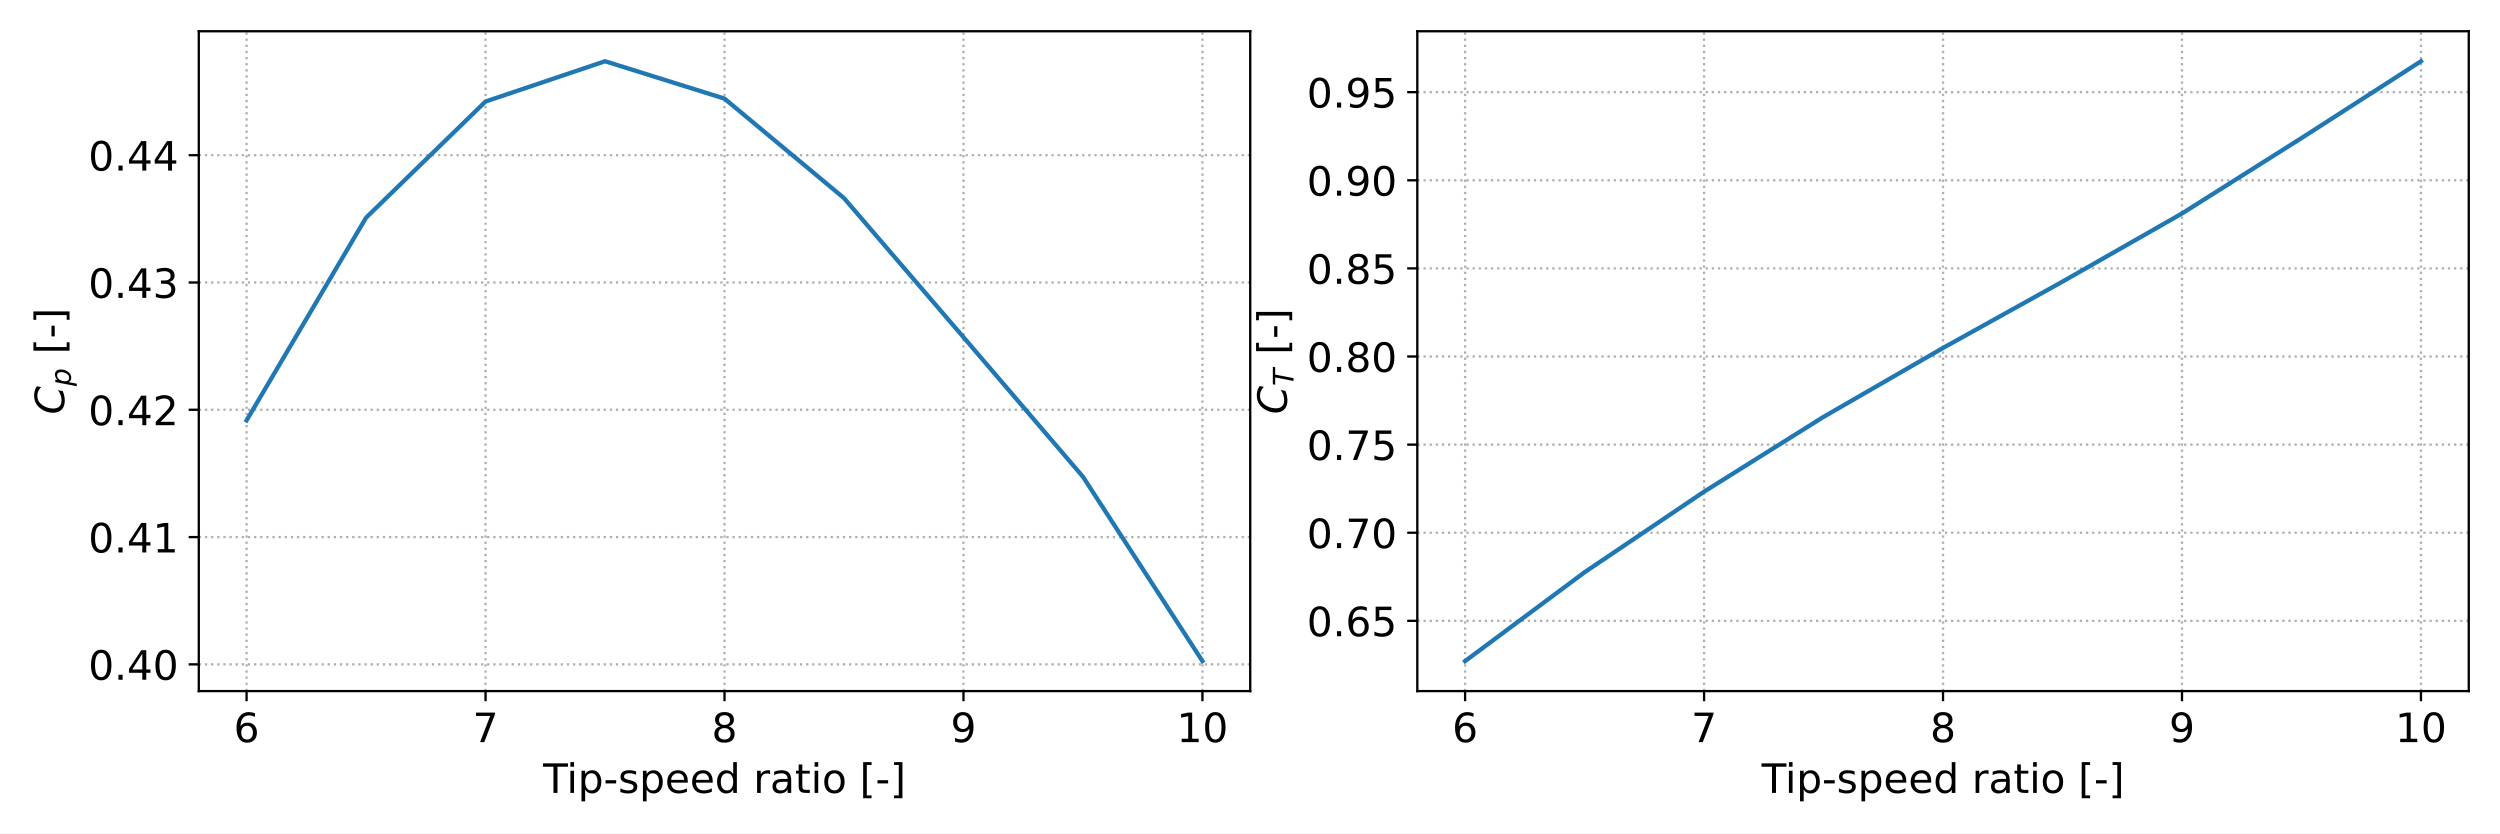
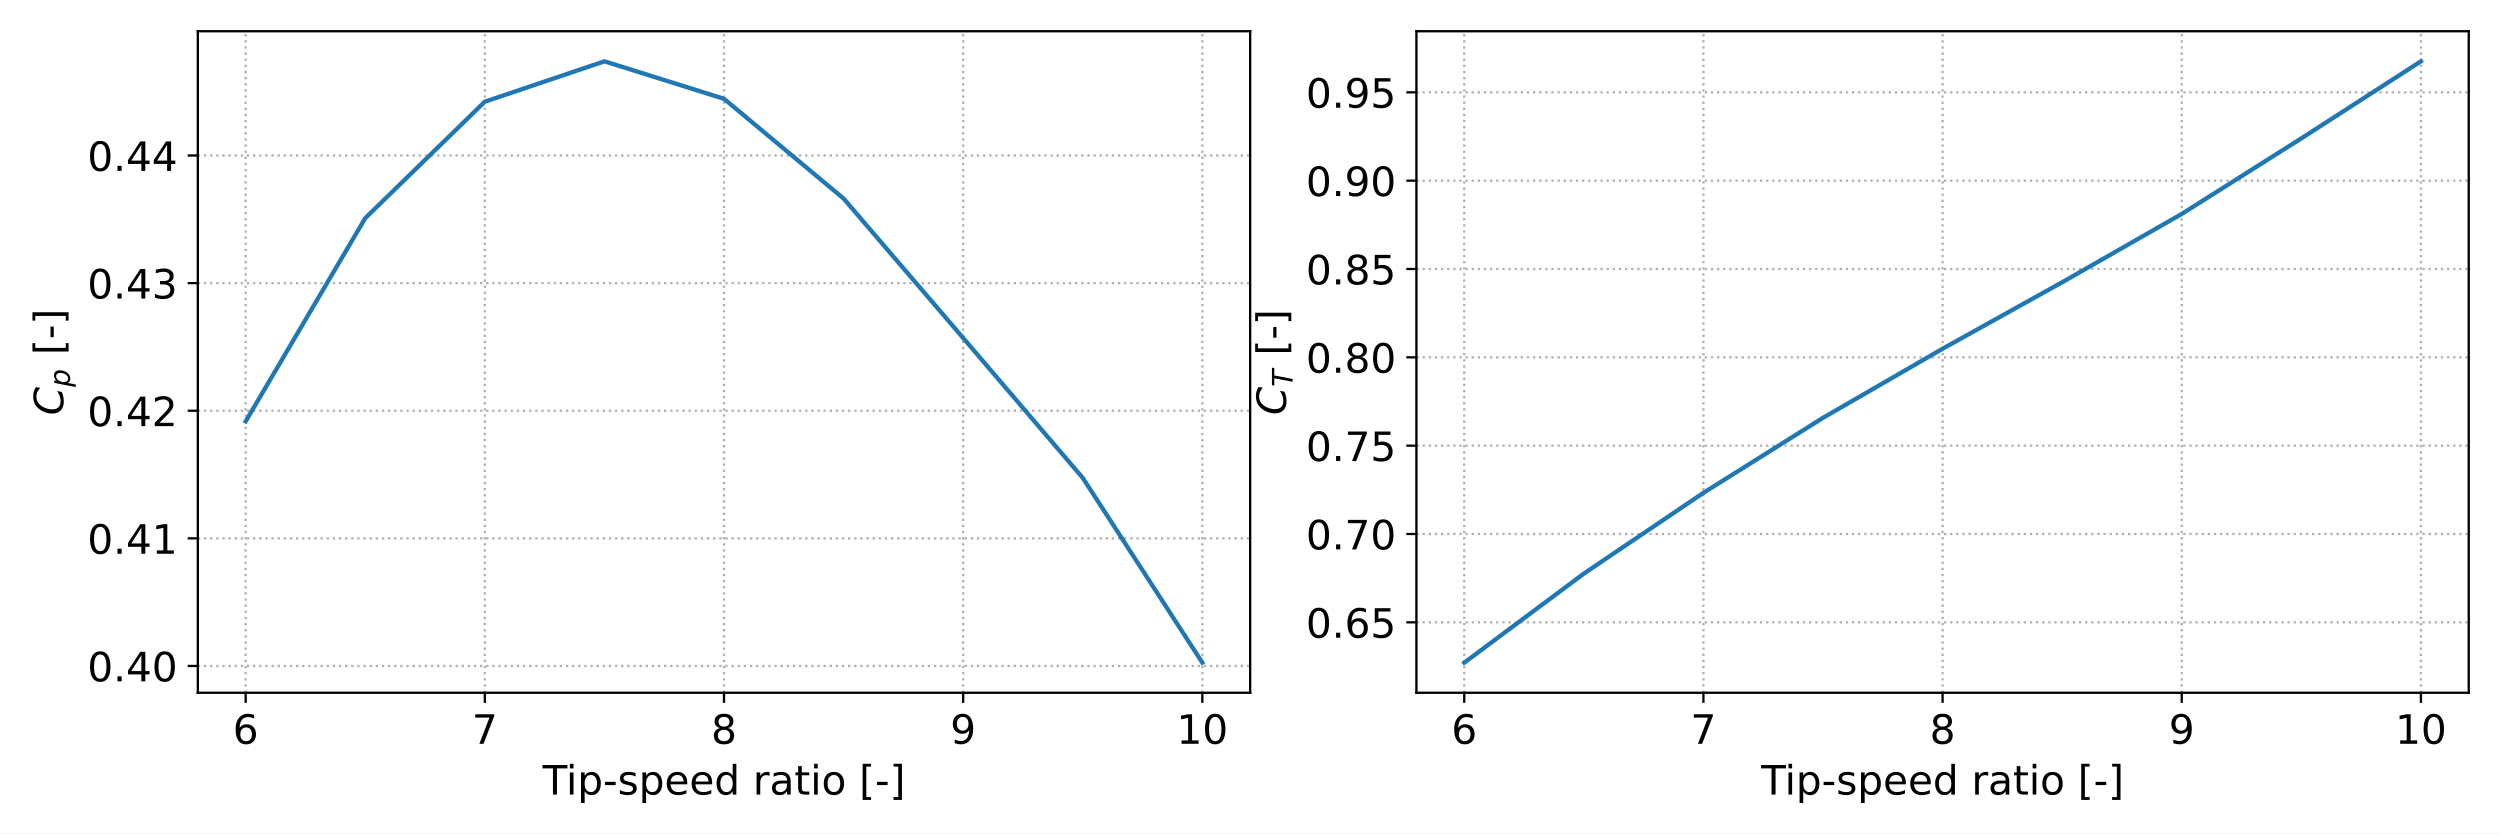
<svg xmlns="http://www.w3.org/2000/svg" xmlns:xlink="http://www.w3.org/1999/xlink" width="864pt" height="288pt" viewBox="0 0 864 288" version="1.1">
  <defs>
    <style type="text/css">*{stroke-linejoin: round; stroke-linecap: butt}</style>
  </defs>
  <g id="figure_1">
    <g id="patch_1">
      <path d="M 0 288  L 864 288  L 864 0  L 0 0  z " style="fill: #ffffff" />
    </g>
    <g id="axes_1">
      <g id="patch_2">
-         <path d="M 68.701 238.84  L 432.077 238.84  L 432.077 10.8  L 68.701 10.8  z " style="fill: #ffffff" />
+         <path d="M 68.37 239.416  L 432.056 239.416  L 432.056 10.8  L 68.37 10.8  z " style="fill: #ffffff" />
      </g>
      <g id="matplotlib.axis_1">
        <g id="xtick_1">
          <g id="line2d_1">
-             <path d="M 85.218 238.84  L 85.218 10.8  " clip-path="url(#p239163b463)" style="fill: none; stroke-dasharray: 0.8,1.32; stroke-dashoffset: 0; stroke: #b0b0b0; stroke-width: 0.8" />
+             <path d="M 84.901 239.416  L 84.901 10.8  " clip-path="url(#p8b1cf5d7ca)" style="fill: none; stroke-dasharray: 0.8,1.32; stroke-dashoffset: 0; stroke: #b0b0b0; stroke-width: 0.8" />
          </g>
          <g id="line2d_2">
            <defs>
-               <path id="m90c9063dc7" d="M 0 0  L 0 3.5  " style="stroke: #000000; stroke-width: 0.8" />
+               <path id="m3d280e3717" d="M 0 0  L 0 3.5  " style="stroke: #000000; stroke-width: 0.8" />
            </defs>
            <g>
-               <use xlink:href="#m90c9063dc7" x="85.218" y="238.84" style="stroke: #000000; stroke-width: 0.8" />
+               <use xlink:href="#m3d280e3717" x="84.901" y="239.416" style="stroke: #000000; stroke-width: 0.8" />
            </g>
          </g>
          <g id="text_1">
-             <g transform="translate(80.76417 256.4778) scale(0.14 -0.14)">
+             <g transform="translate(80.44704 257.0538) scale(0.14 -0.14)">
              <defs>
                <path id="DejaVuSans-36" d="M 2113 2584  Q 1688 2584 1439 2293  Q 1191 2003 1191 1497  Q 1191 994 1439 701  Q 1688 409 2113 409  Q 2538 409 2786 701  Q 3034 994 3034 1497  Q 3034 2003 2786 2293  Q 2538 2584 2113 2584  z M 3366 4563  L 3366 3988  Q 3128 4100 2886 4159  Q 2644 4219 2406 4219  Q 1781 4219 1451 3797  Q 1122 3375 1075 2522  Q 1259 2794 1537 2939  Q 1816 3084 2150 3084  Q 2853 3084 3261 2657  Q 3669 2231 3669 1497  Q 3669 778 3244 343  Q 2819 -91 2113 -91  Q 1303 -91 875 529  Q 447 1150 447 2328  Q 447 3434 972 4092  Q 1497 4750 2381 4750  Q 2619 4750 2861 4703  Q 3103 4656 3366 4563  z " transform="scale(0.015625)" />
              </defs>
              <use xlink:href="#DejaVuSans-36" />
            </g>
          </g>
        </g>
        <g id="xtick_2">
          <g id="line2d_3">
-             <path d="M 167.804 238.84  L 167.804 10.8  " clip-path="url(#p239163b463)" style="fill: none; stroke-dasharray: 0.8,1.32; stroke-dashoffset: 0; stroke: #b0b0b0; stroke-width: 0.8" />
+             <path d="M 167.557 239.416  L 167.557 10.8  " clip-path="url(#p8b1cf5d7ca)" style="fill: none; stroke-dasharray: 0.8,1.32; stroke-dashoffset: 0; stroke: #b0b0b0; stroke-width: 0.8" />
          </g>
          <g id="line2d_4">
            <g>
-               <use xlink:href="#m90c9063dc7" x="167.804" y="238.84" style="stroke: #000000; stroke-width: 0.8" />
+               <use xlink:href="#m3d280e3717" x="167.557" y="239.416" style="stroke: #000000; stroke-width: 0.8" />
            </g>
          </g>
          <g id="text_2">
-             <g transform="translate(163.3498 256.4778) scale(0.14 -0.14)">
+             <g transform="translate(163.103 257.0538) scale(0.14 -0.14)">
              <defs>
                <path id="DejaVuSans-37" d="M 525 4666  L 3525 4666  L 3525 4397  L 1831 0  L 1172 0  L 2766 4134  L 525 4134  L 525 4666  z " transform="scale(0.015625)" />
              </defs>
              <use xlink:href="#DejaVuSans-37" />
            </g>
          </g>
        </g>
        <g id="xtick_3">
          <g id="line2d_5">
-             <path d="M 250.389 238.84  L 250.389 10.8  " clip-path="url(#p239163b463)" style="fill: none; stroke-dasharray: 0.8,1.32; stroke-dashoffset: 0; stroke: #b0b0b0; stroke-width: 0.8" />
+             <path d="M 250.213 239.416  L 250.213 10.8  " clip-path="url(#p8b1cf5d7ca)" style="fill: none; stroke-dasharray: 0.8,1.32; stroke-dashoffset: 0; stroke: #b0b0b0; stroke-width: 0.8" />
          </g>
          <g id="line2d_6">
            <g>
-               <use xlink:href="#m90c9063dc7" x="250.389" y="238.84" style="stroke: #000000; stroke-width: 0.8" />
+               <use xlink:href="#m3d280e3717" x="250.213" y="239.416" style="stroke: #000000; stroke-width: 0.8" />
            </g>
          </g>
          <g id="text_3">
-             <g transform="translate(245.9353 256.4778) scale(0.14 -0.14)">
+             <g transform="translate(245.7589 257.0538) scale(0.14 -0.14)">
              <defs>
                <path id="DejaVuSans-38" d="M 2034 2216  Q 1584 2216 1326 1975  Q 1069 1734 1069 1313  Q 1069 891 1326 650  Q 1584 409 2034 409  Q 2484 409 2743 651  Q 3003 894 3003 1313  Q 3003 1734 2745 1975  Q 2488 2216 2034 2216  z M 1403 2484  Q 997 2584 770 2862  Q 544 3141 544 3541  Q 544 4100 942 4425  Q 1341 4750 2034 4750  Q 2731 4750 3128 4425  Q 3525 4100 3525 3541  Q 3525 3141 3298 2862  Q 3072 2584 2669 2484  Q 3125 2378 3379 2068  Q 3634 1759 3634 1313  Q 3634 634 3220 271  Q 2806 -91 2034 -91  Q 1263 -91 848 271  Q 434 634 434 1313  Q 434 1759 690 2068  Q 947 2378 1403 2484  z M 1172 3481  Q 1172 3119 1398 2916  Q 1625 2713 2034 2713  Q 2441 2713 2670 2916  Q 2900 3119 2900 3481  Q 2900 3844 2670 4047  Q 2441 4250 2034 4250  Q 1625 4250 1398 4047  Q 1172 3844 1172 3481  z " transform="scale(0.015625)" />
              </defs>
              <use xlink:href="#DejaVuSans-38" />
            </g>
          </g>
        </g>
        <g id="xtick_4">
          <g id="line2d_7">
-             <path d="M 332.975 238.84  L 332.975 10.8  " clip-path="url(#p239163b463)" style="fill: none; stroke-dasharray: 0.8,1.32; stroke-dashoffset: 0; stroke: #b0b0b0; stroke-width: 0.8" />
+             <path d="M 332.869 239.416  L 332.869 10.8  " clip-path="url(#p8b1cf5d7ca)" style="fill: none; stroke-dasharray: 0.8,1.32; stroke-dashoffset: 0; stroke: #b0b0b0; stroke-width: 0.8" />
          </g>
          <g id="line2d_8">
            <g>
-               <use xlink:href="#m90c9063dc7" x="332.975" y="238.84" style="stroke: #000000; stroke-width: 0.8" />
+               <use xlink:href="#m3d280e3717" x="332.869" y="239.416" style="stroke: #000000; stroke-width: 0.8" />
            </g>
          </g>
          <g id="text_4">
-             <g transform="translate(328.5209 256.4778) scale(0.14 -0.14)">
+             <g transform="translate(328.4149 257.0538) scale(0.14 -0.14)">
              <defs>
                <path id="DejaVuSans-39" d="M 703 97  L 703 672  Q 941 559 1184 500  Q 1428 441 1663 441  Q 2288 441 2617 861  Q 2947 1281 2994 2138  Q 2813 1869 2534 1725  Q 2256 1581 1919 1581  Q 1219 1581 811 2004  Q 403 2428 403 3163  Q 403 3881 828 4315  Q 1253 4750 1959 4750  Q 2769 4750 3195 4129  Q 3622 3509 3622 2328  Q 3622 1225 3098 567  Q 2575 -91 1691 -91  Q 1453 -91 1209 -44  Q 966 3 703 97  z M 1959 2075  Q 2384 2075 2632 2365  Q 2881 2656 2881 3163  Q 2881 3666 2632 3958  Q 2384 4250 1959 4250  Q 1534 4250 1286 3958  Q 1038 3666 1038 3163  Q 1038 2656 1286 2365  Q 1534 2075 1959 2075  z " transform="scale(0.015625)" />
              </defs>
              <use xlink:href="#DejaVuSans-39" />
            </g>
          </g>
        </g>
        <g id="xtick_5">
          <g id="line2d_9">
-             <path d="M 415.56 238.84  L 415.56 10.8  " clip-path="url(#p239163b463)" style="fill: none; stroke-dasharray: 0.8,1.32; stroke-dashoffset: 0; stroke: #b0b0b0; stroke-width: 0.8" />
+             <path d="M 415.525 239.416  L 415.525 10.8  " clip-path="url(#p8b1cf5d7ca)" style="fill: none; stroke-dasharray: 0.8,1.32; stroke-dashoffset: 0; stroke: #b0b0b0; stroke-width: 0.8" />
          </g>
          <g id="line2d_10">
            <g>
-               <use xlink:href="#m90c9063dc7" x="415.56" y="238.84" style="stroke: #000000; stroke-width: 0.8" />
+               <use xlink:href="#m3d280e3717" x="415.525" y="239.416" style="stroke: #000000; stroke-width: 0.8" />
            </g>
          </g>
          <g id="text_5">
-             <g transform="translate(406.6528 256.4778) scale(0.14 -0.14)">
+             <g transform="translate(406.6171 257.0538) scale(0.14 -0.14)">
              <defs>
                <path id="DejaVuSans-31" d="M 794 531  L 1825 531  L 1825 4091  L 703 3866  L 703 4441  L 1819 4666  L 2450 4666  L 2450 531  L 3481 531  L 3481 0  L 794 0  L 794 531  z " transform="scale(0.015625)" />
                <path id="DejaVuSans-30" d="M 2034 4250  Q 1547 4250 1301 3770  Q 1056 3291 1056 2328  Q 1056 1369 1301 889  Q 1547 409 2034 409  Q 2525 409 2770 889  Q 3016 1369 3016 2328  Q 3016 3291 2770 3770  Q 2525 4250 2034 4250  z M 2034 4750  Q 2819 4750 3233 4129  Q 3647 3509 3647 2328  Q 3647 1150 3233 529  Q 2819 -91 2034 -91  Q 1250 -91 836 529  Q 422 1150 422 2328  Q 422 3509 836 4129  Q 1250 4750 2034 4750  z " transform="scale(0.015625)" />
              </defs>
              <use xlink:href="#DejaVuSans-31" />
              <use xlink:href="#DejaVuSans-30" x="63.623" />
            </g>
          </g>
        </g>
        <g id="text_6">
-           <g transform="translate(187.6932 274.0272) scale(0.14 -0.14)">
+           <g transform="translate(187.5168 274.6032) scale(0.14 -0.14)">
            <defs>
              <path id="DejaVuSans-54" d="M -19 4666  L 3928 4666  L 3928 4134  L 2272 4134  L 2272 0  L 1638 0  L 1638 4134  L -19 4134  L -19 4666  z " transform="scale(0.015625)" />
              <path id="DejaVuSans-69" d="M 603 3500  L 1178 3500  L 1178 0  L 603 0  L 603 3500  z M 603 4863  L 1178 4863  L 1178 4134  L 603 4134  L 603 4863  z " transform="scale(0.015625)" />
              <path id="DejaVuSans-70" d="M 1159 525  L 1159 -1331  L 581 -1331  L 581 3500  L 1159 3500  L 1159 2969  Q 1341 3281 1617 3432  Q 1894 3584 2278 3584  Q 2916 3584 3314 3078  Q 3713 2572 3713 1747  Q 3713 922 3314 415  Q 2916 -91 2278 -91  Q 1894 -91 1617 61  Q 1341 213 1159 525  z M 3116 1747  Q 3116 2381 2855 2742  Q 2594 3103 2138 3103  Q 1681 3103 1420 2742  Q 1159 2381 1159 1747  Q 1159 1113 1420 752  Q 1681 391 2138 391  Q 2594 391 2855 752  Q 3116 1113 3116 1747  z " transform="scale(0.015625)" />
              <path id="DejaVuSans-2d" d="M 313 2009  L 1997 2009  L 1997 1497  L 313 1497  L 313 2009  z " transform="scale(0.015625)" />
              <path id="DejaVuSans-73" d="M 2834 3397  L 2834 2853  Q 2591 2978 2328 3040  Q 2066 3103 1784 3103  Q 1356 3103 1142 2972  Q 928 2841 928 2578  Q 928 2378 1081 2264  Q 1234 2150 1697 2047  L 1894 2003  Q 2506 1872 2764 1633  Q 3022 1394 3022 966  Q 3022 478 2636 193  Q 2250 -91 1575 -91  Q 1294 -91 989 -36  Q 684 19 347 128  L 347 722  Q 666 556 975 473  Q 1284 391 1588 391  Q 1994 391 2212 530  Q 2431 669 2431 922  Q 2431 1156 2273 1281  Q 2116 1406 1581 1522  L 1381 1569  Q 847 1681 609 1914  Q 372 2147 372 2553  Q 372 3047 722 3315  Q 1072 3584 1716 3584  Q 2034 3584 2315 3537  Q 2597 3491 2834 3397  z " transform="scale(0.015625)" />
              <path id="DejaVuSans-65" d="M 3597 1894  L 3597 1613  L 953 1613  Q 991 1019 1311 708  Q 1631 397 2203 397  Q 2534 397 2845 478  Q 3156 559 3463 722  L 3463 178  Q 3153 47 2828 -22  Q 2503 -91 2169 -91  Q 1331 -91 842 396  Q 353 884 353 1716  Q 353 2575 817 3079  Q 1281 3584 2069 3584  Q 2775 3584 3186 3129  Q 3597 2675 3597 1894  z M 3022 2063  Q 3016 2534 2758 2815  Q 2500 3097 2075 3097  Q 1594 3097 1305 2825  Q 1016 2553 972 2059  L 3022 2063  z " transform="scale(0.015625)" />
              <path id="DejaVuSans-64" d="M 2906 2969  L 2906 4863  L 3481 4863  L 3481 0  L 2906 0  L 2906 525  Q 2725 213 2448 61  Q 2172 -91 1784 -91  Q 1150 -91 751 415  Q 353 922 353 1747  Q 353 2572 751 3078  Q 1150 3584 1784 3584  Q 2172 3584 2448 3432  Q 2725 3281 2906 2969  z M 947 1747  Q 947 1113 1208 752  Q 1469 391 1925 391  Q 2381 391 2643 752  Q 2906 1113 2906 1747  Q 2906 2381 2643 2742  Q 2381 3103 1925 3103  Q 1469 3103 1208 2742  Q 947 2381 947 1747  z " transform="scale(0.015625)" />
              <path id="DejaVuSans-20" transform="scale(0.015625)" />
              <path id="DejaVuSans-72" d="M 2631 2963  Q 2534 3019 2420 3045  Q 2306 3072 2169 3072  Q 1681 3072 1420 2755  Q 1159 2438 1159 1844  L 1159 0  L 581 0  L 581 3500  L 1159 3500  L 1159 2956  Q 1341 3275 1631 3429  Q 1922 3584 2338 3584  Q 2397 3584 2469 3576  Q 2541 3569 2628 3553  L 2631 2963  z " transform="scale(0.015625)" />
              <path id="DejaVuSans-61" d="M 2194 1759  Q 1497 1759 1228 1600  Q 959 1441 959 1056  Q 959 750 1161 570  Q 1363 391 1709 391  Q 2188 391 2477 730  Q 2766 1069 2766 1631  L 2766 1759  L 2194 1759  z M 3341 1997  L 3341 0  L 2766 0  L 2766 531  Q 2569 213 2275 61  Q 1981 -91 1556 -91  Q 1019 -91 701 211  Q 384 513 384 1019  Q 384 1609 779 1909  Q 1175 2209 1959 2209  L 2766 2209  L 2766 2266  Q 2766 2663 2505 2880  Q 2244 3097 1772 3097  Q 1472 3097 1187 3025  Q 903 2953 641 2809  L 641 3341  Q 956 3463 1253 3523  Q 1550 3584 1831 3584  Q 2591 3584 2966 3190  Q 3341 2797 3341 1997  z " transform="scale(0.015625)" />
              <path id="DejaVuSans-74" d="M 1172 4494  L 1172 3500  L 2356 3500  L 2356 3053  L 1172 3053  L 1172 1153  Q 1172 725 1289 603  Q 1406 481 1766 481  L 2356 481  L 2356 0  L 1766 0  Q 1100 0 847 248  Q 594 497 594 1153  L 594 3053  L 172 3053  L 172 3500  L 594 3500  L 594 4494  L 1172 4494  z " transform="scale(0.015625)" />
              <path id="DejaVuSans-6f" d="M 1959 3097  Q 1497 3097 1228 2736  Q 959 2375 959 1747  Q 959 1119 1226 758  Q 1494 397 1959 397  Q 2419 397 2687 759  Q 2956 1122 2956 1747  Q 2956 2369 2687 2733  Q 2419 3097 1959 3097  z M 1959 3584  Q 2709 3584 3137 3096  Q 3566 2609 3566 1747  Q 3566 888 3137 398  Q 2709 -91 1959 -91  Q 1206 -91 779 398  Q 353 888 353 1747  Q 353 2609 779 3096  Q 1206 3584 1959 3584  z " transform="scale(0.015625)" />
              <path id="DejaVuSans-5b" d="M 550 4863  L 1875 4863  L 1875 4416  L 1125 4416  L 1125 -397  L 1875 -397  L 1875 -844  L 550 -844  L 550 4863  z " transform="scale(0.015625)" />
              <path id="DejaVuSans-5d" d="M 1947 4863  L 1947 -844  L 622 -844  L 622 -397  L 1369 -397  L 1369 4416  L 622 4416  L 622 4863  L 1947 4863  z " transform="scale(0.015625)" />
            </defs>
            <use xlink:href="#DejaVuSans-54" />
            <use xlink:href="#DejaVuSans-69" x="57.959" />
            <use xlink:href="#DejaVuSans-70" x="85.742" />
            <use xlink:href="#DejaVuSans-2d" x="149.219" />
            <use xlink:href="#DejaVuSans-73" x="185.303" />
            <use xlink:href="#DejaVuSans-70" x="237.402" />
            <use xlink:href="#DejaVuSans-65" x="300.879" />
            <use xlink:href="#DejaVuSans-65" x="362.402" />
            <use xlink:href="#DejaVuSans-64" x="423.926" />
            <use xlink:href="#DejaVuSans-20" x="487.402" />
            <use xlink:href="#DejaVuSans-72" x="519.189" />
            <use xlink:href="#DejaVuSans-61" x="560.303" />
            <use xlink:href="#DejaVuSans-74" x="621.582" />
            <use xlink:href="#DejaVuSans-69" x="660.791" />
            <use xlink:href="#DejaVuSans-6f" x="688.574" />
            <use xlink:href="#DejaVuSans-20" x="749.756" />
            <use xlink:href="#DejaVuSans-5b" x="781.543" />
            <use xlink:href="#DejaVuSans-2d" x="820.557" />
            <use xlink:href="#DejaVuSans-5d" x="856.641" />
          </g>
        </g>
      </g>
      <g id="matplotlib.axis_2">
        <g id="ytick_1">
          <g id="line2d_11">
-             <path d="M 68.701 229.607  L 432.077 229.607  " clip-path="url(#p239163b463)" style="fill: none; stroke-dasharray: 0.8,1.32; stroke-dashoffset: 0; stroke: #b0b0b0; stroke-width: 0.8" />
+             <path d="M 68.37 230.16  L 432.056 230.16  " clip-path="url(#p8b1cf5d7ca)" style="fill: none; stroke-dasharray: 0.8,1.32; stroke-dashoffset: 0; stroke: #b0b0b0; stroke-width: 0.8" />
          </g>
          <g id="line2d_12">
            <defs>
-               <path id="m123509a66e" d="M 0 0  L -3.5 0  " style="stroke: #000000; stroke-width: 0.8" />
+               <path id="m30c714d4d7" d="M 0 0  L -3.5 0  " style="stroke: #000000; stroke-width: 0.8" />
            </defs>
            <g>
-               <use xlink:href="#m123509a66e" x="68.701" y="229.607" style="stroke: #000000; stroke-width: 0.8" />
+               <use xlink:href="#m30c714d4d7" x="68.37" y="230.16" style="stroke: #000000; stroke-width: 0.8" />
            </g>
          </g>
          <g id="text_7">
-             <g transform="translate(30.52893 234.926) scale(0.14 -0.14)">
+             <g transform="translate(30.19772 235.4787) scale(0.14 -0.14)">
              <defs>
                <path id="DejaVuSans-2e" d="M 684 794  L 1344 794  L 1344 0  L 684 0  L 684 794  z " transform="scale(0.015625)" />
                <path id="DejaVuSans-34" d="M 2419 4116  L 825 1625  L 2419 1625  L 2419 4116  z M 2253 4666  L 3047 4666  L 3047 1625  L 3713 1625  L 3713 1100  L 3047 1100  L 3047 0  L 2419 0  L 2419 1100  L 313 1100  L 313 1709  L 2253 4666  z " transform="scale(0.015625)" />
              </defs>
              <use xlink:href="#DejaVuSans-30" />
              <use xlink:href="#DejaVuSans-2e" x="63.623" />
              <use xlink:href="#DejaVuSans-34" x="95.41" />
              <use xlink:href="#DejaVuSans-30" x="159.033" />
            </g>
          </g>
        </g>
        <g id="ytick_2">
          <g id="line2d_13">
-             <path d="M 68.701 185.614  L 432.077 185.614  " clip-path="url(#p239163b463)" style="fill: none; stroke-dasharray: 0.8,1.32; stroke-dashoffset: 0; stroke: #b0b0b0; stroke-width: 0.8" />
+             <path d="M 68.37 186.056  L 432.056 186.056  " clip-path="url(#p8b1cf5d7ca)" style="fill: none; stroke-dasharray: 0.8,1.32; stroke-dashoffset: 0; stroke: #b0b0b0; stroke-width: 0.8" />
          </g>
          <g id="line2d_14">
            <g>
-               <use xlink:href="#m123509a66e" x="68.701" y="185.614" style="stroke: #000000; stroke-width: 0.8" />
+               <use xlink:href="#m30c714d4d7" x="68.37" y="186.056" style="stroke: #000000; stroke-width: 0.8" />
            </g>
          </g>
          <g id="text_8">
-             <g transform="translate(30.52893 190.9332) scale(0.14 -0.14)">
+             <g transform="translate(30.19772 191.3747) scale(0.14 -0.14)">
              <use xlink:href="#DejaVuSans-30" />
              <use xlink:href="#DejaVuSans-2e" x="63.623" />
              <use xlink:href="#DejaVuSans-34" x="95.41" />
              <use xlink:href="#DejaVuSans-31" x="159.033" />
            </g>
          </g>
        </g>
        <g id="ytick_3">
          <g id="line2d_15">
-             <path d="M 68.701 141.621  L 432.077 141.621  " clip-path="url(#p239163b463)" style="fill: none; stroke-dasharray: 0.8,1.32; stroke-dashoffset: 0; stroke: #b0b0b0; stroke-width: 0.8" />
+             <path d="M 68.37 141.952  L 432.056 141.952  " clip-path="url(#p8b1cf5d7ca)" style="fill: none; stroke-dasharray: 0.8,1.32; stroke-dashoffset: 0; stroke: #b0b0b0; stroke-width: 0.8" />
          </g>
          <g id="line2d_16">
            <g>
-               <use xlink:href="#m123509a66e" x="68.701" y="141.621" style="stroke: #000000; stroke-width: 0.8" />
+               <use xlink:href="#m30c714d4d7" x="68.37" y="141.952" style="stroke: #000000; stroke-width: 0.8" />
            </g>
          </g>
          <g id="text_9">
-             <g transform="translate(30.52893 146.9403) scale(0.14 -0.14)">
+             <g transform="translate(30.19772 147.2708) scale(0.14 -0.14)">
              <defs>
                <path id="DejaVuSans-32" d="M 1228 531  L 3431 531  L 3431 0  L 469 0  L 469 531  Q 828 903 1448 1529  Q 2069 2156 2228 2338  Q 2531 2678 2651 2914  Q 2772 3150 2772 3378  Q 2772 3750 2511 3984  Q 2250 4219 1831 4219  Q 1534 4219 1204 4116  Q 875 4013 500 3803  L 500 4441  Q 881 4594 1212 4672  Q 1544 4750 1819 4750  Q 2544 4750 2975 4387  Q 3406 4025 3406 3419  Q 3406 3131 3298 2873  Q 3191 2616 2906 2266  Q 2828 2175 2409 1742  Q 1991 1309 1228 531  z " transform="scale(0.015625)" />
              </defs>
              <use xlink:href="#DejaVuSans-30" />
              <use xlink:href="#DejaVuSans-2e" x="63.623" />
              <use xlink:href="#DejaVuSans-34" x="95.41" />
              <use xlink:href="#DejaVuSans-32" x="159.033" />
            </g>
          </g>
        </g>
        <g id="ytick_4">
          <g id="line2d_17">
-             <path d="M 68.701 97.629  L 432.077 97.629  " clip-path="url(#p239163b463)" style="fill: none; stroke-dasharray: 0.8,1.32; stroke-dashoffset: 0; stroke: #b0b0b0; stroke-width: 0.8" />
+             <path d="M 68.37 97.848  L 432.056 97.848  " clip-path="url(#p8b1cf5d7ca)" style="fill: none; stroke-dasharray: 0.8,1.32; stroke-dashoffset: 0; stroke: #b0b0b0; stroke-width: 0.8" />
          </g>
          <g id="line2d_18">
            <g>
-               <use xlink:href="#m123509a66e" x="68.701" y="97.629" style="stroke: #000000; stroke-width: 0.8" />
+               <use xlink:href="#m30c714d4d7" x="68.37" y="97.848" style="stroke: #000000; stroke-width: 0.8" />
            </g>
          </g>
          <g id="text_10">
-             <g transform="translate(30.52893 102.9475) scale(0.14 -0.14)">
+             <g transform="translate(30.19772 103.1668) scale(0.14 -0.14)">
              <defs>
                <path id="DejaVuSans-33" d="M 2597 2516  Q 3050 2419 3304 2112  Q 3559 1806 3559 1356  Q 3559 666 3084 287  Q 2609 -91 1734 -91  Q 1441 -91 1130 -33  Q 819 25 488 141  L 488 750  Q 750 597 1062 519  Q 1375 441 1716 441  Q 2309 441 2620 675  Q 2931 909 2931 1356  Q 2931 1769 2642 2001  Q 2353 2234 1838 2234  L 1294 2234  L 1294 2753  L 1863 2753  Q 2328 2753 2575 2939  Q 2822 3125 2822 3475  Q 2822 3834 2567 4026  Q 2313 4219 1838 4219  Q 1578 4219 1281 4162  Q 984 4106 628 3988  L 628 4550  Q 988 4650 1302 4700  Q 1616 4750 1894 4750  Q 2613 4750 3031 4423  Q 3450 4097 3450 3541  Q 3450 3153 3228 2886  Q 3006 2619 2597 2516  z " transform="scale(0.015625)" />
              </defs>
              <use xlink:href="#DejaVuSans-30" />
              <use xlink:href="#DejaVuSans-2e" x="63.623" />
              <use xlink:href="#DejaVuSans-34" x="95.41" />
              <use xlink:href="#DejaVuSans-33" x="159.033" />
            </g>
          </g>
        </g>
        <g id="ytick_5">
          <g id="line2d_19">
-             <path d="M 68.701 53.636  L 432.077 53.636  " clip-path="url(#p239163b463)" style="fill: none; stroke-dasharray: 0.8,1.32; stroke-dashoffset: 0; stroke: #b0b0b0; stroke-width: 0.8" />
+             <path d="M 68.37 53.744  L 432.056 53.744  " clip-path="url(#p8b1cf5d7ca)" style="fill: none; stroke-dasharray: 0.8,1.32; stroke-dashoffset: 0; stroke: #b0b0b0; stroke-width: 0.8" />
          </g>
          <g id="line2d_20">
            <g>
-               <use xlink:href="#m123509a66e" x="68.701" y="53.636" style="stroke: #000000; stroke-width: 0.8" />
+               <use xlink:href="#m30c714d4d7" x="68.37" y="53.744" style="stroke: #000000; stroke-width: 0.8" />
            </g>
          </g>
          <g id="text_11">
-             <g transform="translate(30.52893 58.95469) scale(0.14 -0.14)">
+             <g transform="translate(30.19772 59.06288) scale(0.14 -0.14)">
              <use xlink:href="#DejaVuSans-30" />
              <use xlink:href="#DejaVuSans-2e" x="63.623" />
              <use xlink:href="#DejaVuSans-34" x="95.41" />
              <use xlink:href="#DejaVuSans-34" x="159.033" />
            </g>
          </g>
        </g>
        <g id="text_12">
-           <g transform="translate(22.18893 143.23) rotate(-90) scale(0.14 -0.14)">
+           <g transform="translate(21.85772 143.518) rotate(-90) scale(0.14 -0.14)">
            <defs>
              <path id="DejaVuSans-Oblique-43" d="M 4447 4306  L 4319 3641  Q 4019 3944 3683 4091  Q 3347 4238 2956 4238  Q 2422 4238 2017 3981  Q 1613 3725 1319 3200  Q 1131 2863 1032 2486  Q 934 2109 934 1728  Q 934 1091 1264 756  Q 1594 422 2222 422  Q 2656 422 3056 561  Q 3456 700 3834 978  L 3688 231  Q 3316 72 2936 -9  Q 2556 -91 2175 -91  Q 1278 -91 773 396  Q 269 884 269 1753  Q 269 2309 461 2846  Q 653 3384 1013 3828  Q 1394 4300 1883 4525  Q 2372 4750 3022 4750  Q 3422 4750 3780 4639  Q 4138 4528 4447 4306  z " transform="scale(0.015625)" />
              <path id="DejaVuSans-Oblique-70" d="M 3175 2156  Q 3175 2616 2975 2859  Q 2775 3103 2400 3103  Q 2144 3103 1911 2972  Q 1678 2841 1497 2591  Q 1319 2344 1212 1994  Q 1106 1644 1106 1300  Q 1106 863 1306 627  Q 1506 391 1875 391  Q 2147 391 2380 519  Q 2613 647 2778 891  Q 2956 1147 3065 1494  Q 3175 1841 3175 2156  z M 1394 2969  Q 1625 3272 1939 3428  Q 2253 3584 2638 3584  Q 3175 3584 3472 3232  Q 3769 2881 3769 2247  Q 3769 1728 3584 1258  Q 3400 788 3053 416  Q 2822 169 2531 39  Q 2241 -91 1919 -91  Q 1547 -91 1294 64  Q 1041 219 916 525  L 556 -1331  L -19 -1331  L 922 3500  L 1497 3500  L 1394 2969  z " transform="scale(0.015625)" />
            </defs>
            <use xlink:href="#DejaVuSans-Oblique-43" transform="translate(0 0.015625)" />
            <use xlink:href="#DejaVuSans-Oblique-70" transform="translate(69.82422 -16.39062) scale(0.7)" />
            <use xlink:href="#DejaVuSans-20" transform="translate(116.9922 0.015625)" />
            <use xlink:href="#DejaVuSans-5b" transform="translate(148.7793 0.015625)" />
            <use xlink:href="#DejaVuSans-2d" transform="translate(187.793 0.015625)" />
            <use xlink:href="#DejaVuSans-5d" transform="translate(223.877 0.015625)" />
          </g>
        </g>
      </g>
      <g id="line2d_21">
-         <path d="M 85.218 145.28  L 126.511 75.226  L 167.804 35.081  L 209.096 21.165  L 250.389 34.088  L 291.682 68.467  L 332.975 116.536  L 374.267 164.767  L 415.56 228.475  " clip-path="url(#p239163b463)" style="fill: none; stroke: #1f77b4; stroke-width: 1.5; stroke-linecap: square" />
+         <path d="M 84.901 145.62  L 126.229 75.389  L 167.557 35.142  L 208.885 21.192  L 250.213 34.147  L 291.541 68.613  L 332.869 116.803  L 374.197 165.156  L 415.525 229.024  " clip-path="url(#p8b1cf5d7ca)" style="fill: none; stroke: #1f77b4; stroke-width: 1.5; stroke-linecap: square" />
      </g>
      <g id="patch_3">
-         <path d="M 68.701 238.84  L 68.701 10.8  " style="fill: none; stroke: #000000; stroke-width: 0.8; stroke-linejoin: miter; stroke-linecap: square" />
+         <path d="M 68.37 239.416  L 68.37 10.8  " style="fill: none; stroke: #000000; stroke-width: 0.8; stroke-linejoin: miter; stroke-linecap: square" />
      </g>
      <g id="patch_4">
-         <path d="M 432.077 238.84  L 432.077 10.8  " style="fill: none; stroke: #000000; stroke-width: 0.8; stroke-linejoin: miter; stroke-linecap: square" />
+         <path d="M 432.056 239.416  L 432.056 10.8  " style="fill: none; stroke: #000000; stroke-width: 0.8; stroke-linejoin: miter; stroke-linecap: square" />
      </g>
      <g id="patch_5">
-         <path d="M 68.701 238.84  L 432.077 238.84  " style="fill: none; stroke: #000000; stroke-width: 0.8; stroke-linejoin: miter; stroke-linecap: square" />
+         <path d="M 68.37 239.416  L 432.056 239.416  " style="fill: none; stroke: #000000; stroke-width: 0.8; stroke-linejoin: miter; stroke-linecap: square" />
      </g>
      <g id="patch_6">
-         <path d="M 68.701 10.8  L 432.077 10.8  " style="fill: none; stroke: #000000; stroke-width: 0.8; stroke-linejoin: miter; stroke-linecap: square" />
+         <path d="M 68.37 10.8  L 432.056 10.8  " style="fill: none; stroke: #000000; stroke-width: 0.8; stroke-linejoin: miter; stroke-linecap: square" />
      </g>
    </g>
    <g id="axes_2">
      <g id="patch_7">
-         <path d="M 489.823 238.84  L 853.2 238.84  L 853.2 10.8  L 489.823 10.8  z " style="fill: #ffffff" />
+         <path d="M 489.514 239.416  L 853.2 239.416  L 853.2 10.8  L 489.514 10.8  z " style="fill: #ffffff" />
      </g>
      <g id="matplotlib.axis_3">
        <g id="xtick_6">
          <g id="line2d_22">
-             <path d="M 506.341 238.84  L 506.341 10.8  " clip-path="url(#p5691712a4d)" style="fill: none; stroke-dasharray: 0.8,1.32; stroke-dashoffset: 0; stroke: #b0b0b0; stroke-width: 0.8" />
+             <path d="M 506.045 239.416  L 506.045 10.8  " clip-path="url(#pf75c1074db)" style="fill: none; stroke-dasharray: 0.8,1.32; stroke-dashoffset: 0; stroke: #b0b0b0; stroke-width: 0.8" />
          </g>
          <g id="line2d_23">
            <g>
-               <use xlink:href="#m90c9063dc7" x="506.341" y="238.84" style="stroke: #000000; stroke-width: 0.8" />
+               <use xlink:href="#m3d280e3717" x="506.045" y="239.416" style="stroke: #000000; stroke-width: 0.8" />
            </g>
          </g>
          <g id="text_13">
-             <g transform="translate(501.8868 256.4778) scale(0.14 -0.14)">
+             <g transform="translate(501.5912 257.0538) scale(0.14 -0.14)">
              <use xlink:href="#DejaVuSans-36" />
            </g>
          </g>
        </g>
        <g id="xtick_7">
          <g id="line2d_24">
-             <path d="M 588.926 238.84  L 588.926 10.8  " clip-path="url(#p5691712a4d)" style="fill: none; stroke-dasharray: 0.8,1.32; stroke-dashoffset: 0; stroke: #b0b0b0; stroke-width: 0.8" />
+             <path d="M 588.701 239.416  L 588.701 10.8  " clip-path="url(#pf75c1074db)" style="fill: none; stroke-dasharray: 0.8,1.32; stroke-dashoffset: 0; stroke: #b0b0b0; stroke-width: 0.8" />
          </g>
          <g id="line2d_25">
            <g>
-               <use xlink:href="#m90c9063dc7" x="588.926" y="238.84" style="stroke: #000000; stroke-width: 0.8" />
+               <use xlink:href="#m3d280e3717" x="588.701" y="239.416" style="stroke: #000000; stroke-width: 0.8" />
            </g>
          </g>
          <g id="text_14">
-             <g transform="translate(584.4724 256.4778) scale(0.14 -0.14)">
+             <g transform="translate(584.2472 257.0538) scale(0.14 -0.14)">
              <use xlink:href="#DejaVuSans-37" />
            </g>
          </g>
        </g>
        <g id="xtick_8">
          <g id="line2d_26">
-             <path d="M 671.512 238.84  L 671.512 10.8  " clip-path="url(#p5691712a4d)" style="fill: none; stroke-dasharray: 0.8,1.32; stroke-dashoffset: 0; stroke: #b0b0b0; stroke-width: 0.8" />
+             <path d="M 671.357 239.416  L 671.357 10.8  " clip-path="url(#pf75c1074db)" style="fill: none; stroke-dasharray: 0.8,1.32; stroke-dashoffset: 0; stroke: #b0b0b0; stroke-width: 0.8" />
          </g>
          <g id="line2d_27">
            <g>
-               <use xlink:href="#m90c9063dc7" x="671.512" y="238.84" style="stroke: #000000; stroke-width: 0.8" />
+               <use xlink:href="#m3d280e3717" x="671.357" y="239.416" style="stroke: #000000; stroke-width: 0.8" />
            </g>
          </g>
          <g id="text_15">
-             <g transform="translate(667.058 256.4778) scale(0.14 -0.14)">
+             <g transform="translate(666.9031 257.0538) scale(0.14 -0.14)">
              <use xlink:href="#DejaVuSans-38" />
            </g>
          </g>
        </g>
        <g id="xtick_9">
          <g id="line2d_28">
-             <path d="M 754.097 238.84  L 754.097 10.8  " clip-path="url(#p5691712a4d)" style="fill: none; stroke-dasharray: 0.8,1.32; stroke-dashoffset: 0; stroke: #b0b0b0; stroke-width: 0.8" />
+             <path d="M 754.013 239.416  L 754.013 10.8  " clip-path="url(#pf75c1074db)" style="fill: none; stroke-dasharray: 0.8,1.32; stroke-dashoffset: 0; stroke: #b0b0b0; stroke-width: 0.8" />
          </g>
          <g id="line2d_29">
            <g>
-               <use xlink:href="#m90c9063dc7" x="754.097" y="238.84" style="stroke: #000000; stroke-width: 0.8" />
+               <use xlink:href="#m3d280e3717" x="754.013" y="239.416" style="stroke: #000000; stroke-width: 0.8" />
            </g>
          </g>
          <g id="text_16">
-             <g transform="translate(749.6435 256.4778) scale(0.14 -0.14)">
+             <g transform="translate(749.5591 257.0538) scale(0.14 -0.14)">
              <use xlink:href="#DejaVuSans-39" />
            </g>
          </g>
        </g>
        <g id="xtick_10">
          <g id="line2d_30">
-             <path d="M 836.683 238.84  L 836.683 10.8  " clip-path="url(#p5691712a4d)" style="fill: none; stroke-dasharray: 0.8,1.32; stroke-dashoffset: 0; stroke: #b0b0b0; stroke-width: 0.8" />
+             <path d="M 836.669 239.416  L 836.669 10.8  " clip-path="url(#pf75c1074db)" style="fill: none; stroke-dasharray: 0.8,1.32; stroke-dashoffset: 0; stroke: #b0b0b0; stroke-width: 0.8" />
          </g>
          <g id="line2d_31">
            <g>
-               <use xlink:href="#m90c9063dc7" x="836.683" y="238.84" style="stroke: #000000; stroke-width: 0.8" />
+               <use xlink:href="#m3d280e3717" x="836.669" y="239.416" style="stroke: #000000; stroke-width: 0.8" />
            </g>
          </g>
          <g id="text_17">
-             <g transform="translate(827.7754 256.4778) scale(0.14 -0.14)">
+             <g transform="translate(827.7613 257.0538) scale(0.14 -0.14)">
              <use xlink:href="#DejaVuSans-31" />
              <use xlink:href="#DejaVuSans-30" x="63.623" />
            </g>
          </g>
        </g>
        <g id="text_18">
-           <g transform="translate(608.8158 274.0272) scale(0.14 -0.14)">
+           <g transform="translate(608.661 274.6032) scale(0.14 -0.14)">
            <use xlink:href="#DejaVuSans-54" />
            <use xlink:href="#DejaVuSans-69" x="57.959" />
            <use xlink:href="#DejaVuSans-70" x="85.742" />
            <use xlink:href="#DejaVuSans-2d" x="149.219" />
            <use xlink:href="#DejaVuSans-73" x="185.303" />
            <use xlink:href="#DejaVuSans-70" x="237.402" />
            <use xlink:href="#DejaVuSans-65" x="300.879" />
            <use xlink:href="#DejaVuSans-65" x="362.402" />
            <use xlink:href="#DejaVuSans-64" x="423.926" />
            <use xlink:href="#DejaVuSans-20" x="487.402" />
            <use xlink:href="#DejaVuSans-72" x="519.189" />
            <use xlink:href="#DejaVuSans-61" x="560.303" />
            <use xlink:href="#DejaVuSans-74" x="621.582" />
            <use xlink:href="#DejaVuSans-69" x="660.791" />
            <use xlink:href="#DejaVuSans-6f" x="688.574" />
            <use xlink:href="#DejaVuSans-20" x="749.756" />
            <use xlink:href="#DejaVuSans-5b" x="781.543" />
            <use xlink:href="#DejaVuSans-2d" x="820.557" />
            <use xlink:href="#DejaVuSans-5d" x="856.641" />
          </g>
        </g>
      </g>
      <g id="matplotlib.axis_4">
        <g id="ytick_6">
          <g id="line2d_32">
-             <path d="M 489.823 214.562  L 853.2 214.562  " clip-path="url(#p5691712a4d)" style="fill: none; stroke-dasharray: 0.8,1.32; stroke-dashoffset: 0; stroke: #b0b0b0; stroke-width: 0.8" />
+             <path d="M 489.514 215.077  L 853.2 215.077  " clip-path="url(#pf75c1074db)" style="fill: none; stroke-dasharray: 0.8,1.32; stroke-dashoffset: 0; stroke: #b0b0b0; stroke-width: 0.8" />
          </g>
          <g id="line2d_33">
            <g>
-               <use xlink:href="#m123509a66e" x="489.823" y="214.562" style="stroke: #000000; stroke-width: 0.8" />
+               <use xlink:href="#m30c714d4d7" x="489.514" y="215.077" style="stroke: #000000; stroke-width: 0.8" />
            </g>
          </g>
          <g id="text_19">
-             <g transform="translate(451.6515 219.8811) scale(0.14 -0.14)">
+             <g transform="translate(451.3419 220.3958) scale(0.14 -0.14)">
              <defs>
                <path id="DejaVuSans-35" d="M 691 4666  L 3169 4666  L 3169 4134  L 1269 4134  L 1269 2991  Q 1406 3038 1543 3061  Q 1681 3084 1819 3084  Q 2600 3084 3056 2656  Q 3513 2228 3513 1497  Q 3513 744 3044 326  Q 2575 -91 1722 -91  Q 1428 -91 1123 -41  Q 819 9 494 109  L 494 744  Q 775 591 1075 516  Q 1375 441 1709 441  Q 2250 441 2565 725  Q 2881 1009 2881 1497  Q 2881 1984 2565 2268  Q 2250 2553 1709 2553  Q 1456 2553 1204 2497  Q 953 2441 691 2322  L 691 4666  z " transform="scale(0.015625)" />
              </defs>
              <use xlink:href="#DejaVuSans-30" />
              <use xlink:href="#DejaVuSans-2e" x="63.623" />
              <use xlink:href="#DejaVuSans-36" x="95.41" />
              <use xlink:href="#DejaVuSans-35" x="159.033" />
            </g>
          </g>
        </g>
        <g id="ytick_7">
          <g id="line2d_34">
-             <path d="M 489.823 184.111  L 853.2 184.111  " clip-path="url(#p5691712a4d)" style="fill: none; stroke-dasharray: 0.8,1.32; stroke-dashoffset: 0; stroke: #b0b0b0; stroke-width: 0.8" />
+             <path d="M 489.514 184.549  L 853.2 184.549  " clip-path="url(#pf75c1074db)" style="fill: none; stroke-dasharray: 0.8,1.32; stroke-dashoffset: 0; stroke: #b0b0b0; stroke-width: 0.8" />
          </g>
          <g id="line2d_35">
            <g>
-               <use xlink:href="#m123509a66e" x="489.823" y="184.111" style="stroke: #000000; stroke-width: 0.8" />
+               <use xlink:href="#m30c714d4d7" x="489.514" y="184.549" style="stroke: #000000; stroke-width: 0.8" />
            </g>
          </g>
          <g id="text_20">
-             <g transform="translate(451.6515 189.4298) scale(0.14 -0.14)">
+             <g transform="translate(451.3419 189.8676) scale(0.14 -0.14)">
              <use xlink:href="#DejaVuSans-30" />
              <use xlink:href="#DejaVuSans-2e" x="63.623" />
              <use xlink:href="#DejaVuSans-37" x="95.41" />
              <use xlink:href="#DejaVuSans-30" x="159.033" />
            </g>
          </g>
        </g>
        <g id="ytick_8">
          <g id="line2d_36">
-             <path d="M 489.823 153.66  L 853.2 153.66  " clip-path="url(#p5691712a4d)" style="fill: none; stroke-dasharray: 0.8,1.32; stroke-dashoffset: 0; stroke: #b0b0b0; stroke-width: 0.8" />
+             <path d="M 489.514 154.02  L 853.2 154.02  " clip-path="url(#pf75c1074db)" style="fill: none; stroke-dasharray: 0.8,1.32; stroke-dashoffset: 0; stroke: #b0b0b0; stroke-width: 0.8" />
          </g>
          <g id="line2d_37">
            <g>
-               <use xlink:href="#m123509a66e" x="489.823" y="153.66" style="stroke: #000000; stroke-width: 0.8" />
+               <use xlink:href="#m30c714d4d7" x="489.514" y="154.02" style="stroke: #000000; stroke-width: 0.8" />
            </g>
          </g>
          <g id="text_21">
-             <g transform="translate(451.6515 158.9785) scale(0.14 -0.14)">
+             <g transform="translate(451.3419 159.3394) scale(0.14 -0.14)">
              <use xlink:href="#DejaVuSans-30" />
              <use xlink:href="#DejaVuSans-2e" x="63.623" />
              <use xlink:href="#DejaVuSans-37" x="95.41" />
              <use xlink:href="#DejaVuSans-35" x="159.033" />
            </g>
          </g>
        </g>
        <g id="ytick_9">
          <g id="line2d_38">
-             <path d="M 489.823 123.208  L 853.2 123.208  " clip-path="url(#p5691712a4d)" style="fill: none; stroke-dasharray: 0.8,1.32; stroke-dashoffset: 0; stroke: #b0b0b0; stroke-width: 0.8" />
+             <path d="M 489.514 123.492  L 853.2 123.492  " clip-path="url(#pf75c1074db)" style="fill: none; stroke-dasharray: 0.8,1.32; stroke-dashoffset: 0; stroke: #b0b0b0; stroke-width: 0.8" />
          </g>
          <g id="line2d_39">
            <g>
-               <use xlink:href="#m123509a66e" x="489.823" y="123.208" style="stroke: #000000; stroke-width: 0.8" />
+               <use xlink:href="#m30c714d4d7" x="489.514" y="123.492" style="stroke: #000000; stroke-width: 0.8" />
            </g>
          </g>
          <g id="text_22">
-             <g transform="translate(451.6515 128.5273) scale(0.14 -0.14)">
+             <g transform="translate(451.3419 128.8112) scale(0.14 -0.14)">
              <use xlink:href="#DejaVuSans-30" />
              <use xlink:href="#DejaVuSans-2e" x="63.623" />
              <use xlink:href="#DejaVuSans-38" x="95.41" />
              <use xlink:href="#DejaVuSans-30" x="159.033" />
            </g>
          </g>
        </g>
        <g id="ytick_10">
          <g id="line2d_40">
-             <path d="M 489.823 92.757  L 853.2 92.757  " clip-path="url(#p5691712a4d)" style="fill: none; stroke-dasharray: 0.8,1.32; stroke-dashoffset: 0; stroke: #b0b0b0; stroke-width: 0.8" />
+             <path d="M 489.514 92.964  L 853.2 92.964  " clip-path="url(#pf75c1074db)" style="fill: none; stroke-dasharray: 0.8,1.32; stroke-dashoffset: 0; stroke: #b0b0b0; stroke-width: 0.8" />
          </g>
          <g id="line2d_41">
            <g>
-               <use xlink:href="#m123509a66e" x="489.823" y="92.757" style="stroke: #000000; stroke-width: 0.8" />
+               <use xlink:href="#m30c714d4d7" x="489.514" y="92.964" style="stroke: #000000; stroke-width: 0.8" />
            </g>
          </g>
          <g id="text_23">
-             <g transform="translate(451.6515 98.07598) scale(0.14 -0.14)">
+             <g transform="translate(451.3419 98.28299) scale(0.14 -0.14)">
              <use xlink:href="#DejaVuSans-30" />
              <use xlink:href="#DejaVuSans-2e" x="63.623" />
              <use xlink:href="#DejaVuSans-38" x="95.41" />
              <use xlink:href="#DejaVuSans-35" x="159.033" />
            </g>
          </g>
        </g>
        <g id="ytick_11">
          <g id="line2d_42">
-             <path d="M 489.823 62.306  L 853.2 62.306  " clip-path="url(#p5691712a4d)" style="fill: none; stroke-dasharray: 0.8,1.32; stroke-dashoffset: 0; stroke: #b0b0b0; stroke-width: 0.8" />
+             <path d="M 489.514 62.436  L 853.2 62.436  " clip-path="url(#pf75c1074db)" style="fill: none; stroke-dasharray: 0.8,1.32; stroke-dashoffset: 0; stroke: #b0b0b0; stroke-width: 0.8" />
          </g>
          <g id="line2d_43">
            <g>
-               <use xlink:href="#m123509a66e" x="489.823" y="62.306" style="stroke: #000000; stroke-width: 0.8" />
+               <use xlink:href="#m30c714d4d7" x="489.514" y="62.436" style="stroke: #000000; stroke-width: 0.8" />
            </g>
          </g>
          <g id="text_24">
-             <g transform="translate(451.6515 67.6247) scale(0.14 -0.14)">
+             <g transform="translate(451.3419 67.7548) scale(0.14 -0.14)">
              <use xlink:href="#DejaVuSans-30" />
              <use xlink:href="#DejaVuSans-2e" x="63.623" />
              <use xlink:href="#DejaVuSans-39" x="95.41" />
              <use xlink:href="#DejaVuSans-30" x="159.033" />
            </g>
          </g>
        </g>
        <g id="ytick_12">
          <g id="line2d_44">
-             <path d="M 489.823 31.855  L 853.2 31.855  " clip-path="url(#p5691712a4d)" style="fill: none; stroke-dasharray: 0.8,1.32; stroke-dashoffset: 0; stroke: #b0b0b0; stroke-width: 0.8" />
+             <path d="M 489.514 31.908  L 853.2 31.908  " clip-path="url(#pf75c1074db)" style="fill: none; stroke-dasharray: 0.8,1.32; stroke-dashoffset: 0; stroke: #b0b0b0; stroke-width: 0.8" />
          </g>
          <g id="line2d_45">
            <g>
-               <use xlink:href="#m123509a66e" x="489.823" y="31.855" style="stroke: #000000; stroke-width: 0.8" />
+               <use xlink:href="#m30c714d4d7" x="489.514" y="31.908" style="stroke: #000000; stroke-width: 0.8" />
            </g>
          </g>
          <g id="text_25">
-             <g transform="translate(451.6515 37.17342) scale(0.14 -0.14)">
+             <g transform="translate(451.3419 37.2266) scale(0.14 -0.14)">
              <use xlink:href="#DejaVuSans-30" />
              <use xlink:href="#DejaVuSans-2e" x="63.623" />
              <use xlink:href="#DejaVuSans-39" x="95.41" />
              <use xlink:href="#DejaVuSans-35" x="159.033" />
            </g>
          </g>
        </g>
        <g id="text_26">
-           <g transform="translate(444.74 143.16) rotate(-90) scale(0.14 -0.14)">
+           <g transform="translate(444.4304 143.448) rotate(-90) scale(0.14 -0.14)">
            <defs>
              <path id="DejaVuSans-Oblique-54" d="M 378 4666  L 4325 4666  L 4225 4134  L 2559 4134  L 1759 0  L 1125 0  L 1925 4134  L 275 4134  L 378 4666  z " transform="scale(0.015625)" />
            </defs>
            <use xlink:href="#DejaVuSans-Oblique-43" transform="translate(0 0.015625)" />
            <use xlink:href="#DejaVuSans-Oblique-54" transform="translate(69.82422 -16.39062) scale(0.7)" />
            <use xlink:href="#DejaVuSans-20" transform="translate(115.3174 0.015625)" />
            <use xlink:href="#DejaVuSans-5b" transform="translate(147.1045 0.015625)" />
            <use xlink:href="#DejaVuSans-2d" transform="translate(186.1182 0.015625)" />
            <use xlink:href="#DejaVuSans-5d" transform="translate(222.2021 0.015625)" />
          </g>
        </g>
      </g>
      <g id="line2d_46">
-         <path d="M 506.341 228.475  L 547.633 197.766  L 588.926 169.92  L 630.219 144.064  L 671.512 120.247  L 712.804 97.323  L 754.097 73.778  L 795.39 47.724  L 836.683 21.165  " clip-path="url(#p5691712a4d)" style="fill: none; stroke: #1f77b4; stroke-width: 1.5; stroke-linecap: square" />
+         <path d="M 506.045 229.024  L 547.373 198.239  L 588.701 170.322  L 630.029 144.4  L 671.357 120.523  L 712.685 97.542  L 754.013 73.937  L 795.341 47.818  L 836.669 21.192  " clip-path="url(#pf75c1074db)" style="fill: none; stroke: #1f77b4; stroke-width: 1.5; stroke-linecap: square" />
      </g>
      <g id="patch_8">
-         <path d="M 489.823 238.84  L 489.823 10.8  " style="fill: none; stroke: #000000; stroke-width: 0.8; stroke-linejoin: miter; stroke-linecap: square" />
+         <path d="M 489.514 239.416  L 489.514 10.8  " style="fill: none; stroke: #000000; stroke-width: 0.8; stroke-linejoin: miter; stroke-linecap: square" />
      </g>
      <g id="patch_9">
-         <path d="M 853.2 238.84  L 853.2 10.8  " style="fill: none; stroke: #000000; stroke-width: 0.8; stroke-linejoin: miter; stroke-linecap: square" />
+         <path d="M 853.2 239.416  L 853.2 10.8  " style="fill: none; stroke: #000000; stroke-width: 0.8; stroke-linejoin: miter; stroke-linecap: square" />
      </g>
      <g id="patch_10">
-         <path d="M 489.823 238.84  L 853.2 238.84  " style="fill: none; stroke: #000000; stroke-width: 0.8; stroke-linejoin: miter; stroke-linecap: square" />
+         <path d="M 489.514 239.416  L 853.2 239.416  " style="fill: none; stroke: #000000; stroke-width: 0.8; stroke-linejoin: miter; stroke-linecap: square" />
      </g>
      <g id="patch_11">
-         <path d="M 489.823 10.8  L 853.2 10.8  " style="fill: none; stroke: #000000; stroke-width: 0.8; stroke-linejoin: miter; stroke-linecap: square" />
+         <path d="M 489.514 10.8  L 853.2 10.8  " style="fill: none; stroke: #000000; stroke-width: 0.8; stroke-linejoin: miter; stroke-linecap: square" />
      </g>
    </g>
  </g>
  <defs>
-     <clipPath id="p239163b463">
-       <rect x="68.701" y="10.8" width="363.377" height="228.04" />
+     <clipPath id="p8b1cf5d7ca">
+       <rect x="68.37" y="10.8" width="363.686" height="228.616" />
    </clipPath>
-     <clipPath id="p5691712a4d">
-       <rect x="489.823" y="10.8" width="363.377" height="228.04" />
+     <clipPath id="pf75c1074db">
+       <rect x="489.514" y="10.8" width="363.686" height="228.616" />
    </clipPath>
  </defs>
</svg>
